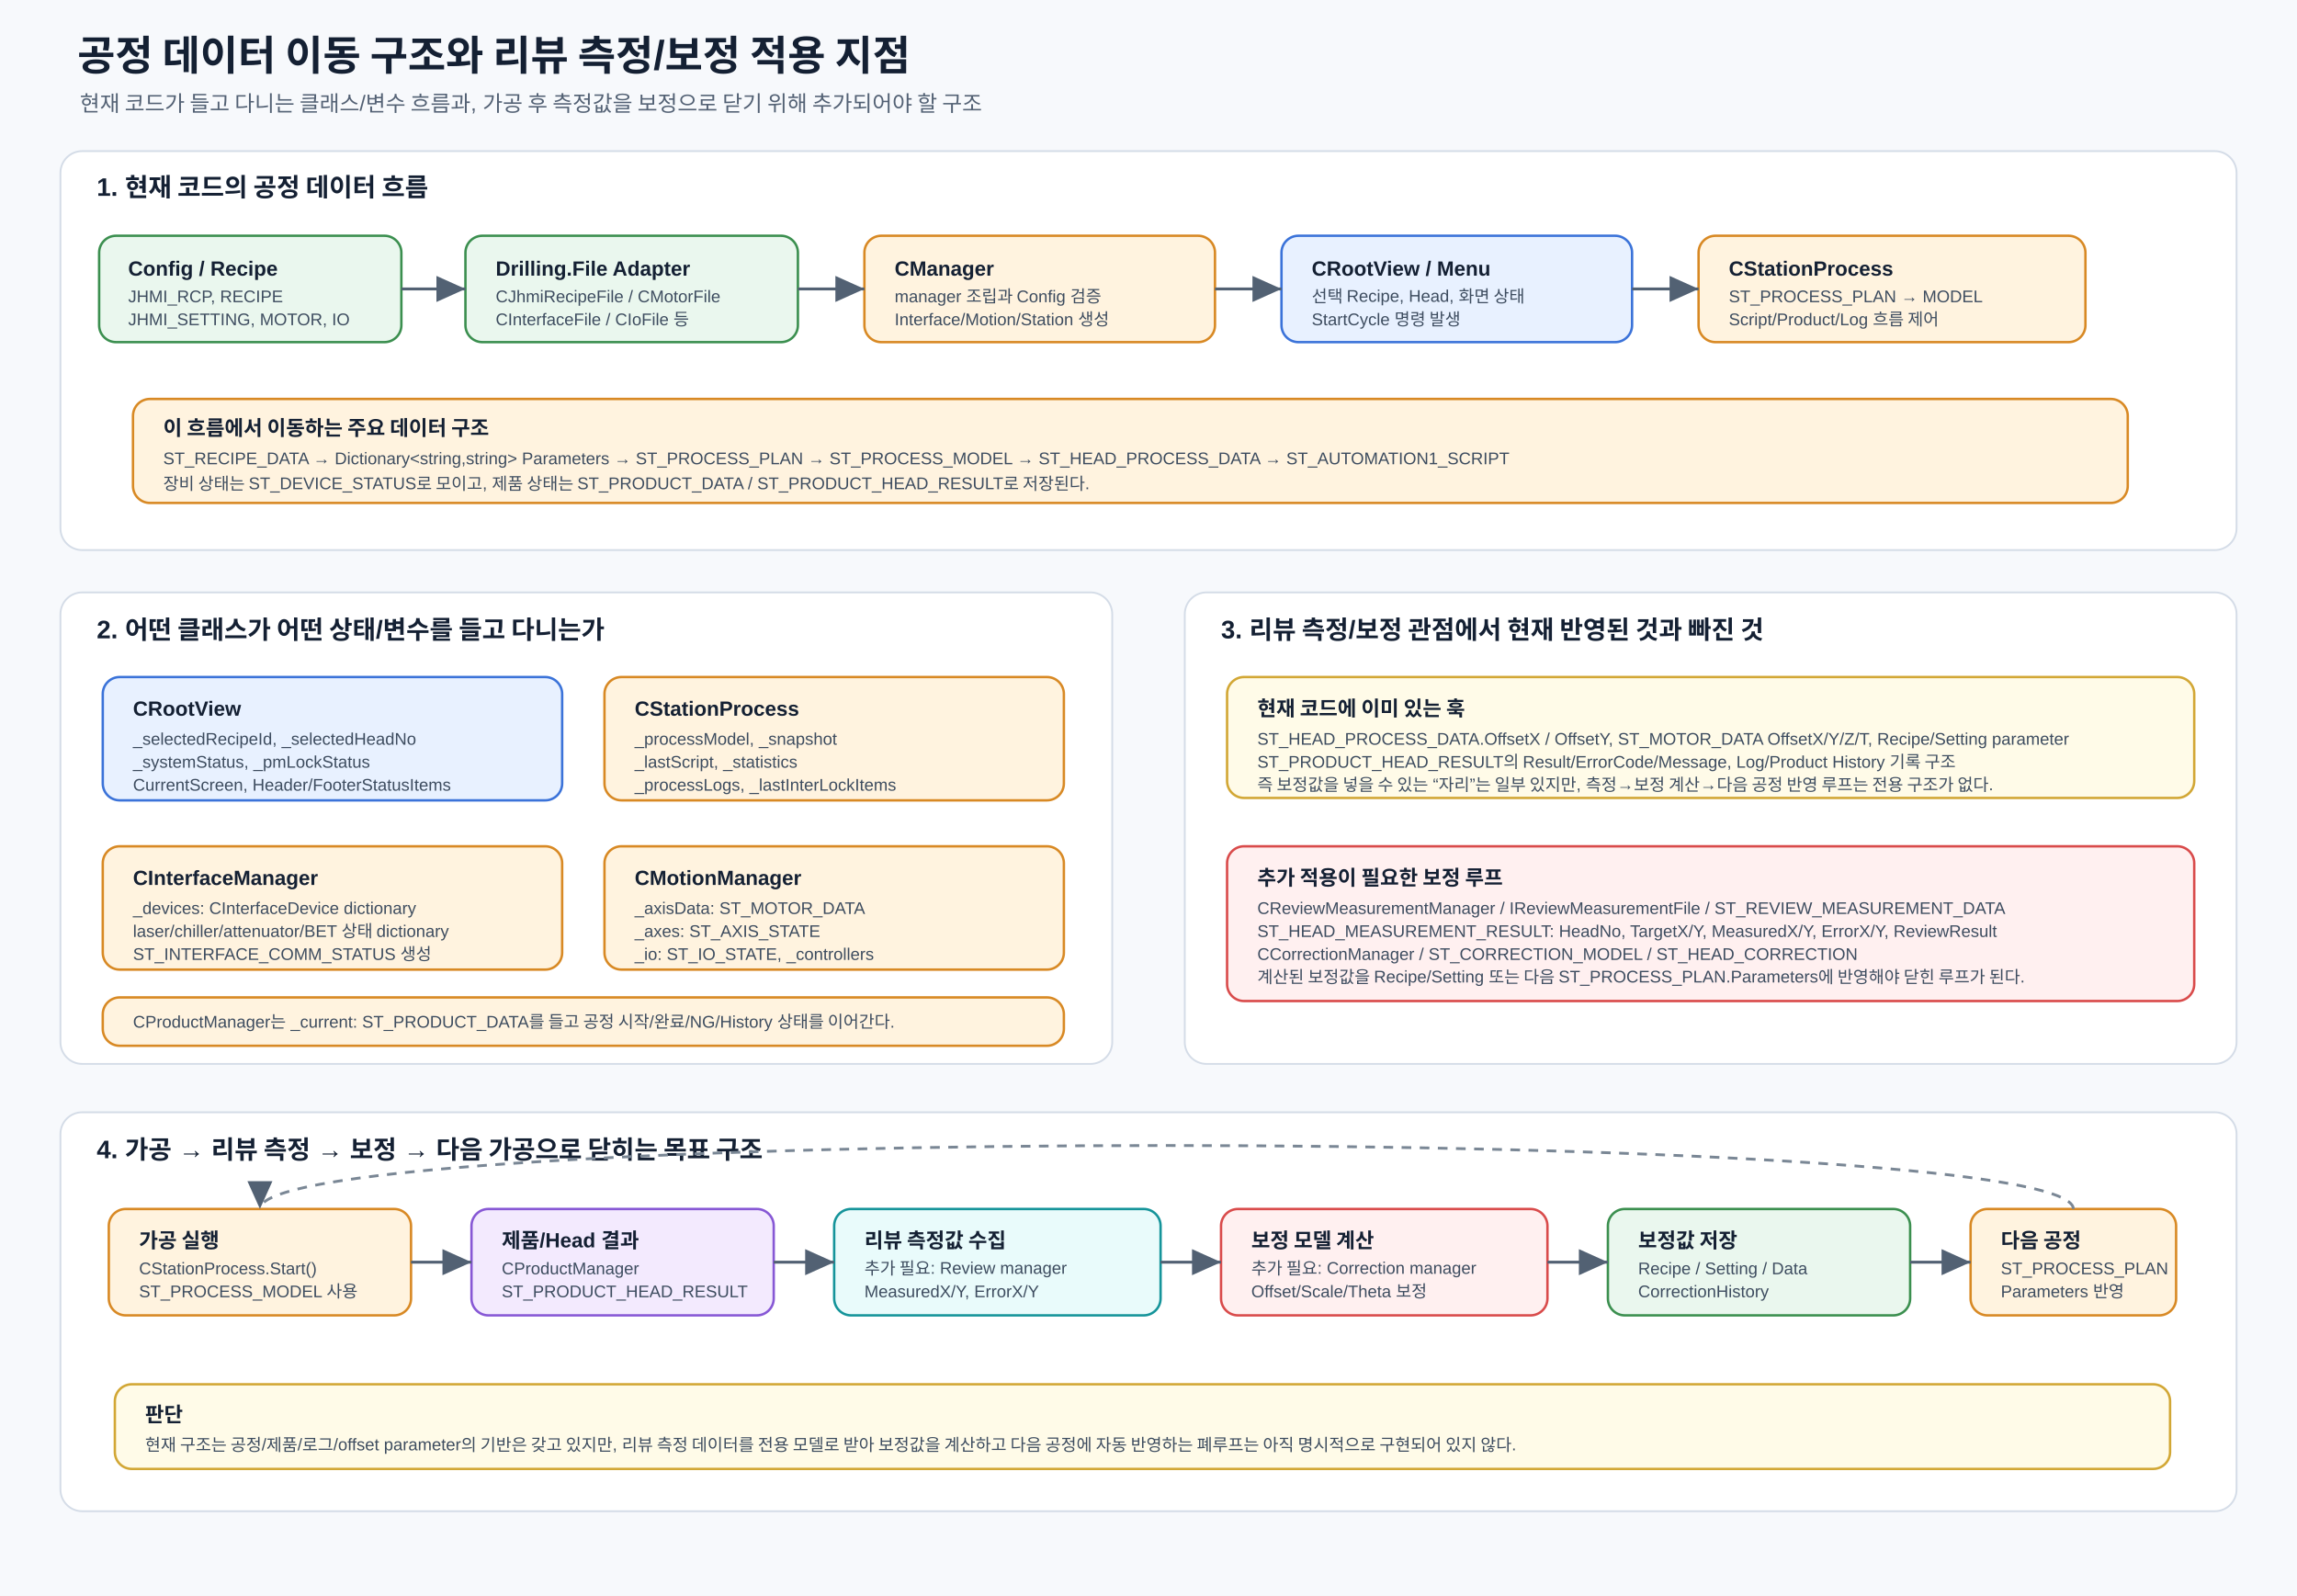
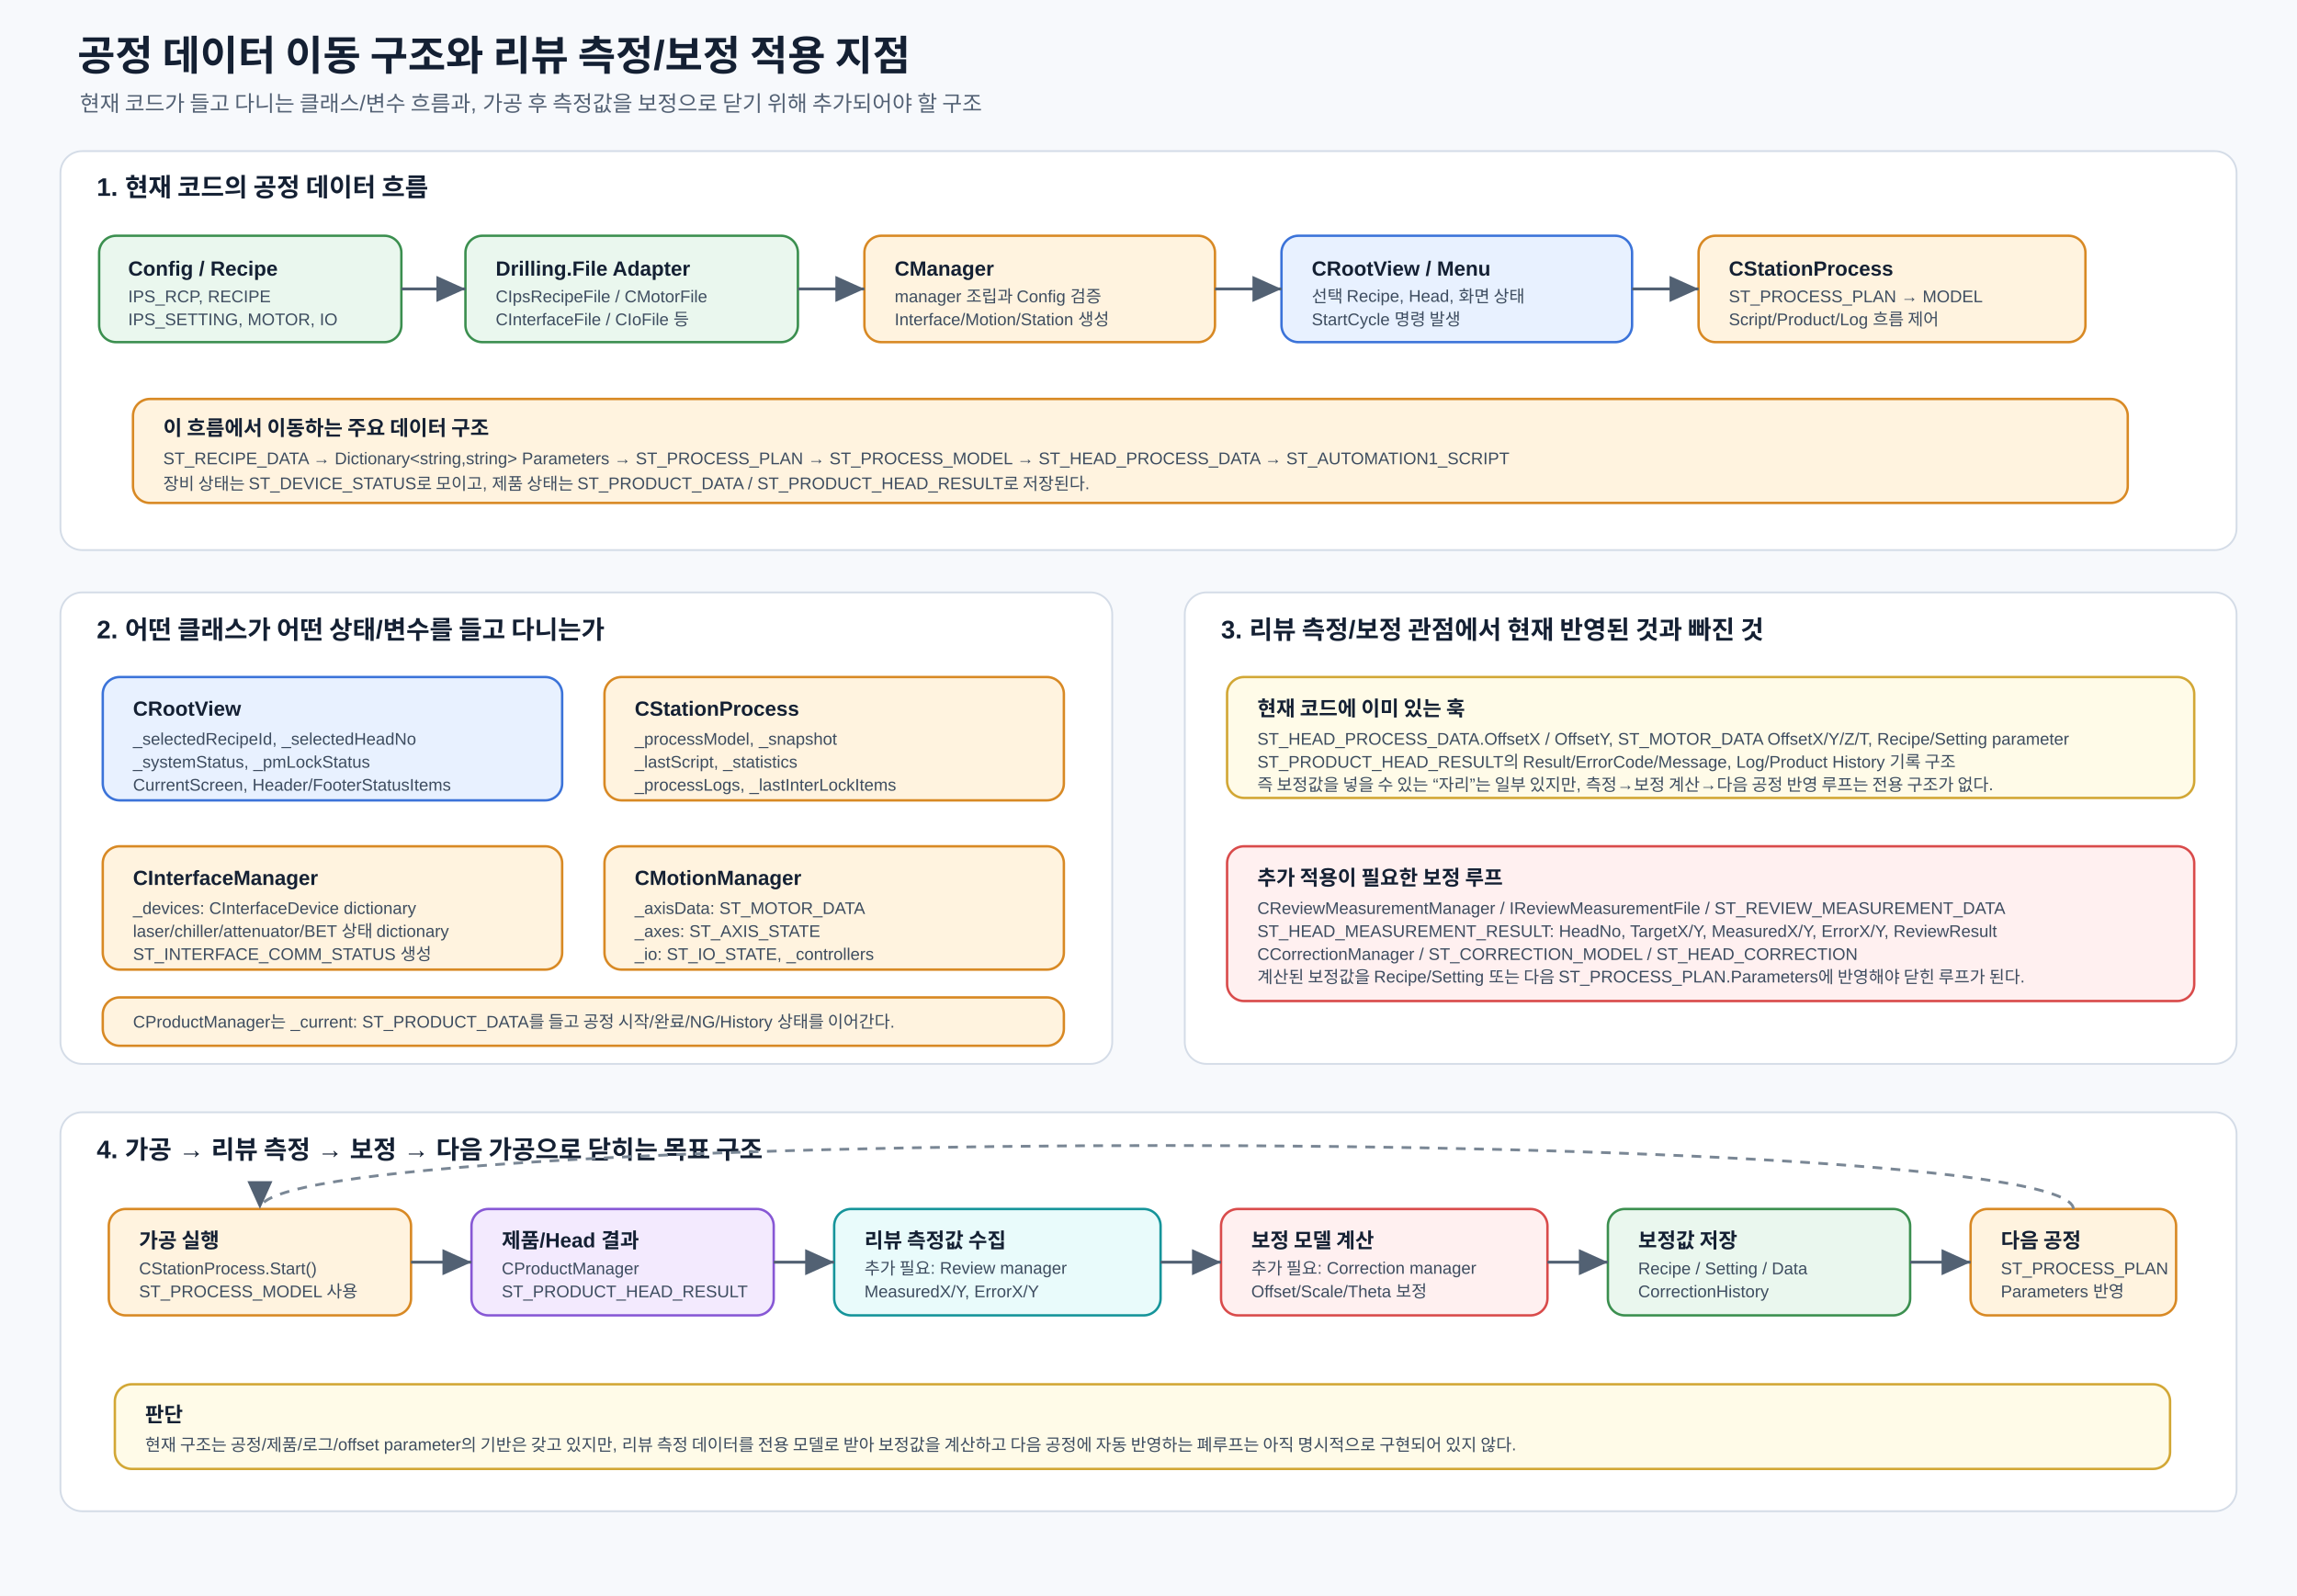
<svg xmlns="http://www.w3.org/2000/svg" width="1900" height="1320" viewBox="0 0 1900 1320">
  <defs>
    <style>
      .bg { fill: #f7f9fc; }
      .title { font: 700 34px "Malgun Gothic", "Segoe UI", Arial, sans-serif; fill: #142033; }
      .subtitle { font: 500 18px "Malgun Gothic", "Segoe UI", Arial, sans-serif; fill: #536174; }
      .section { font: 700 21px "Malgun Gothic", "Segoe UI", Arial, sans-serif; fill: #142033; }
      .label { font: 700 17px "Malgun Gothic", "Segoe UI", Arial, sans-serif; fill: #142033; }
      .small { font: 500 14px "Malgun Gothic", "Segoe UI", Arial, sans-serif; fill: #3d4c5f; }
      .tiny { font: 500 12px "Malgun Gothic", "Segoe UI", Arial, sans-serif; fill: #526174; }
      .lane { fill: #ffffff; stroke: #d4dce7; stroke-width: 1.5; rx: 18; ry: 18; }
      .file { fill: #eaf7ee; stroke: #3b8f4f; }
      .ui { fill: #e8f1ff; stroke: #3b73d9; }
      .common { fill: #fff3df; stroke: #d88924; }
      .runtime { fill: #f3eafe; stroke: #8758d5; }
      .measure { fill: #e9fbfb; stroke: #15949a; }
      .correct { fill: #fff0f0; stroke: #d94b4b; }
      .note { fill: #fffbe8; stroke: #d2a735; }
      .box { stroke-width: 2; rx: 14; ry: 14; }
      .arrow { stroke: #526173; stroke-width: 2.4; fill: none; marker-end: url(#arrowHead); }
      .dash { stroke: #7a8795; stroke-width: 2.3; fill: none; stroke-dasharray: 8 7; marker-end: url(#arrowHead); }
    </style>
    <marker id="arrowHead" markerWidth="12" markerHeight="9" refX="10" refY="4.5" orient="auto" markerUnits="strokeWidth">
      <path d="M0,0 L10,4.5 L0,9 z" fill="#526173" />
    </marker>
  </defs>
  <rect class="bg" x="0" y="0" width="1900" height="1320" />
  <text class="title" x="64" y="58">공정 데이터 이동 구조와 리뷰 측정/보정 적용 지점</text>
  <text class="subtitle" x="66" y="92">현재 코드가 들고 다니는 클래스/변수 흐름과, 가공 후 측정값을 보정으로 닫기 위해 추가되어야 할 구조</text>
  <rect class="lane" x="50" y="125" width="1800" height="330" />
  <text class="section" x="80" y="162">1. 현재 코드의 공정 데이터 흐름</text>
  <rect class="box file" x="82" y="195" width="250" height="88" />
  <text class="label" x="106" y="228">Config / Recipe</text>
-   <text class="small" x="106" y="250">JHMI_RCP, RECIPE</text>
-   <text class="small" x="106" y="269">JHMI_SETTING, MOTOR, IO</text>
+   <text class="small" x="106" y="250">IPS_RCP, RECIPE</text>
+   <text class="small" x="106" y="269">IPS_SETTING, MOTOR, IO</text>
  <rect class="box file" x="385" y="195" width="275" height="88" />
  <text class="label" x="410" y="228">Drilling.File Adapter</text>
-   <text class="small" x="410" y="250">CJhmiRecipeFile / CMotorFile</text>
+   <text class="small" x="410" y="250">CIpsRecipeFile / CMotorFile</text>
  <text class="small" x="410" y="269">CInterfaceFile / CIoFile 등</text>
  <rect class="box common" x="715" y="195" width="290" height="88" />
  <text class="label" x="740" y="228">CManager</text>
  <text class="small" x="740" y="250">manager 조립과 Config 검증</text>
  <text class="small" x="740" y="269">Interface/Motion/Station 생성</text>
  <rect class="box ui" x="1060" y="195" width="290" height="88" />
  <text class="label" x="1085" y="228">CRootView / Menu</text>
  <text class="small" x="1085" y="250">선택 Recipe, Head, 화면 상태</text>
  <text class="small" x="1085" y="269">StartCycle 명령 발생</text>
  <rect class="box common" x="1405" y="195" width="320" height="88" />
  <text class="label" x="1430" y="228">CStationProcess</text>
  <text class="small" x="1430" y="250">ST_PROCESS_PLAN → MODEL</text>
  <text class="small" x="1430" y="269">Script/Product/Log 흐름 제어</text>
  <path class="arrow" d="M332 239 L385 239" />
  <path class="arrow" d="M660 239 L715 239" />
  <path class="arrow" d="M1005 239 L1060 239" />
  <path class="arrow" d="M1350 239 L1405 239" />
  <rect class="box common" x="110" y="330" width="1650" height="86" />
  <text class="label" x="135" y="360">이 흐름에서 이동하는 주요 데이터 구조</text>
  <text class="small" x="135" y="384">ST_RECIPE_DATA → Dictionary&lt;string,string&gt; Parameters → ST_PROCESS_PLAN → ST_PROCESS_MODEL → ST_HEAD_PROCESS_DATA → ST_AUTOMATION1_SCRIPT</text>
  <text class="small" x="135" y="405">장비 상태는 ST_DEVICE_STATUS로 모이고, 제품 상태는 ST_PRODUCT_DATA / ST_PRODUCT_HEAD_RESULT로 저장된다.</text>
  <rect class="lane" x="50" y="490" width="870" height="390" />
  <text class="section" x="80" y="528">2. 어떤 클래스가 어떤 상태/변수를 들고 다니는가</text>
  <rect class="box ui" x="85" y="560" width="380" height="102" />
  <text class="label" x="110" y="592">CRootView</text>
  <text class="small" x="110" y="616">_selectedRecipeId, _selectedHeadNo</text>
  <text class="small" x="110" y="635">_systemStatus, _pmLockStatus</text>
  <text class="small" x="110" y="654">CurrentScreen, Header/FooterStatusItems</text>
  <rect class="box common" x="500" y="560" width="380" height="102" />
  <text class="label" x="525" y="592">CStationProcess</text>
  <text class="small" x="525" y="616">_processModel, _snapshot</text>
  <text class="small" x="525" y="635">_lastScript, _statistics</text>
  <text class="small" x="525" y="654">_processLogs, _lastInterLockItems</text>
  <rect class="box common" x="85" y="700" width="380" height="102" />
  <text class="label" x="110" y="732">CInterfaceManager</text>
  <text class="small" x="110" y="756">_devices: CInterfaceDevice dictionary</text>
  <text class="small" x="110" y="775">laser/chiller/attenuator/BET 상태 dictionary</text>
  <text class="small" x="110" y="794">ST_INTERFACE_COMM_STATUS 생성</text>
  <rect class="box common" x="500" y="700" width="380" height="102" />
  <text class="label" x="525" y="732">CMotionManager</text>
  <text class="small" x="525" y="756">_axisData: ST_MOTOR_DATA</text>
  <text class="small" x="525" y="775">_axes: ST_AXIS_STATE</text>
  <text class="small" x="525" y="794">_io: ST_IO_STATE, _controllers</text>
  <rect class="box common" x="85" y="825" width="795" height="40" />
  <text class="small" x="110" y="850">CProductManager는 _current: ST_PRODUCT_DATA를 들고 공정 시작/완료/NG/History 상태를 이어간다.</text>
  <rect class="lane" x="980" y="490" width="870" height="390" />
  <text class="section" x="1010" y="528">3. 리뷰 측정/보정 관점에서 현재 반영된 것과 빠진 것</text>
  <rect class="box note" x="1015" y="560" width="800" height="100" />
  <text class="label" x="1040" y="592">현재 코드에 이미 있는 훅</text>
  <text class="small" x="1040" y="616">ST_HEAD_PROCESS_DATA.OffsetX / OffsetY, ST_MOTOR_DATA OffsetX/Y/Z/T, Recipe/Setting parameter</text>
  <text class="small" x="1040" y="635">ST_PRODUCT_HEAD_RESULT의 Result/ErrorCode/Message, Log/Product History 기록 구조</text>
  <text class="small" x="1040" y="654">즉 보정값을 넣을 수 있는 “자리”는 일부 있지만, 측정→보정 계산→다음 공정 반영 루프는 전용 구조가 없다.</text>
  <rect class="box correct" x="1015" y="700" width="800" height="128" />
  <text class="label" x="1040" y="732">추가 적용이 필요한 보정 루프</text>
  <text class="small" x="1040" y="756">CReviewMeasurementManager / IReviewMeasurementFile / ST_REVIEW_MEASUREMENT_DATA</text>
  <text class="small" x="1040" y="775">ST_HEAD_MEASUREMENT_RESULT: HeadNo, TargetX/Y, MeasuredX/Y, ErrorX/Y, ReviewResult</text>
  <text class="small" x="1040" y="794">CCorrectionManager / ST_CORRECTION_MODEL / ST_HEAD_CORRECTION</text>
  <text class="small" x="1040" y="813">계산된 보정값을 Recipe/Setting 또는 다음 ST_PROCESS_PLAN.Parameters에 반영해야 닫힌 루프가 된다.</text>
  <rect class="lane" x="50" y="920" width="1800" height="330" />
  <text class="section" x="80" y="958">4. 가공 → 리뷰 측정 → 보정 → 다음 가공으로 닫히는 목표 구조</text>
  <rect class="box common" x="90" y="1000" width="250" height="88" />
  <text class="label" x="115" y="1032">가공 실행</text>
  <text class="small" x="115" y="1054">CStationProcess.Start()</text>
  <text class="small" x="115" y="1073">ST_PROCESS_MODEL 사용</text>
  <rect class="box runtime" x="390" y="1000" width="250" height="88" />
  <text class="label" x="415" y="1032">제품/Head 결과</text>
  <text class="small" x="415" y="1054">CProductManager</text>
  <text class="small" x="415" y="1073">ST_PRODUCT_HEAD_RESULT</text>
  <rect class="box measure" x="690" y="1000" width="270" height="88" />
  <text class="label" x="715" y="1032">리뷰 측정값 수집</text>
  <text class="small" x="715" y="1054">추가 필요: Review manager</text>
  <text class="small" x="715" y="1073">MeasuredX/Y, ErrorX/Y</text>
  <rect class="box correct" x="1010" y="1000" width="270" height="88" />
  <text class="label" x="1035" y="1032">보정 모델 계산</text>
  <text class="small" x="1035" y="1054">추가 필요: Correction manager</text>
  <text class="small" x="1035" y="1073">Offset/Scale/Theta 보정</text>
  <rect class="box file" x="1330" y="1000" width="250" height="88" />
  <text class="label" x="1355" y="1032">보정값 저장</text>
  <text class="small" x="1355" y="1054">Recipe / Setting / Data</text>
  <text class="small" x="1355" y="1073">CorrectionHistory</text>
  <rect class="box common" x="1630" y="1000" width="170" height="88" />
  <text class="label" x="1655" y="1032">다음 공정</text>
  <text class="small" x="1655" y="1054">ST_PROCESS_PLAN</text>
  <text class="small" x="1655" y="1073">Parameters 반영</text>
  <path class="arrow" d="M340 1044 L390 1044" />
  <path class="arrow" d="M640 1044 L690 1044" />
  <path class="arrow" d="M960 1044 L1010 1044" />
  <path class="arrow" d="M1280 1044 L1330 1044" />
  <path class="arrow" d="M1580 1044 L1630 1044" />
  <path class="dash" d="M1715 1000 C1715 930 215 930 215 1000" />
  <rect class="box note" x="95" y="1145" width="1700" height="70" />
  <text class="label" x="120" y="1176">판단</text>
  <text class="small" x="120" y="1200">현재 구조는 공정/제품/로그/offset parameter의 기반은 갖고 있지만, 리뷰 측정 데이터를 전용 모델로 받아 보정값을 계산하고 다음 공정에 자동 반영하는 폐루프는 아직 명시적으로 구현되어 있지 않다.</text>
</svg>
